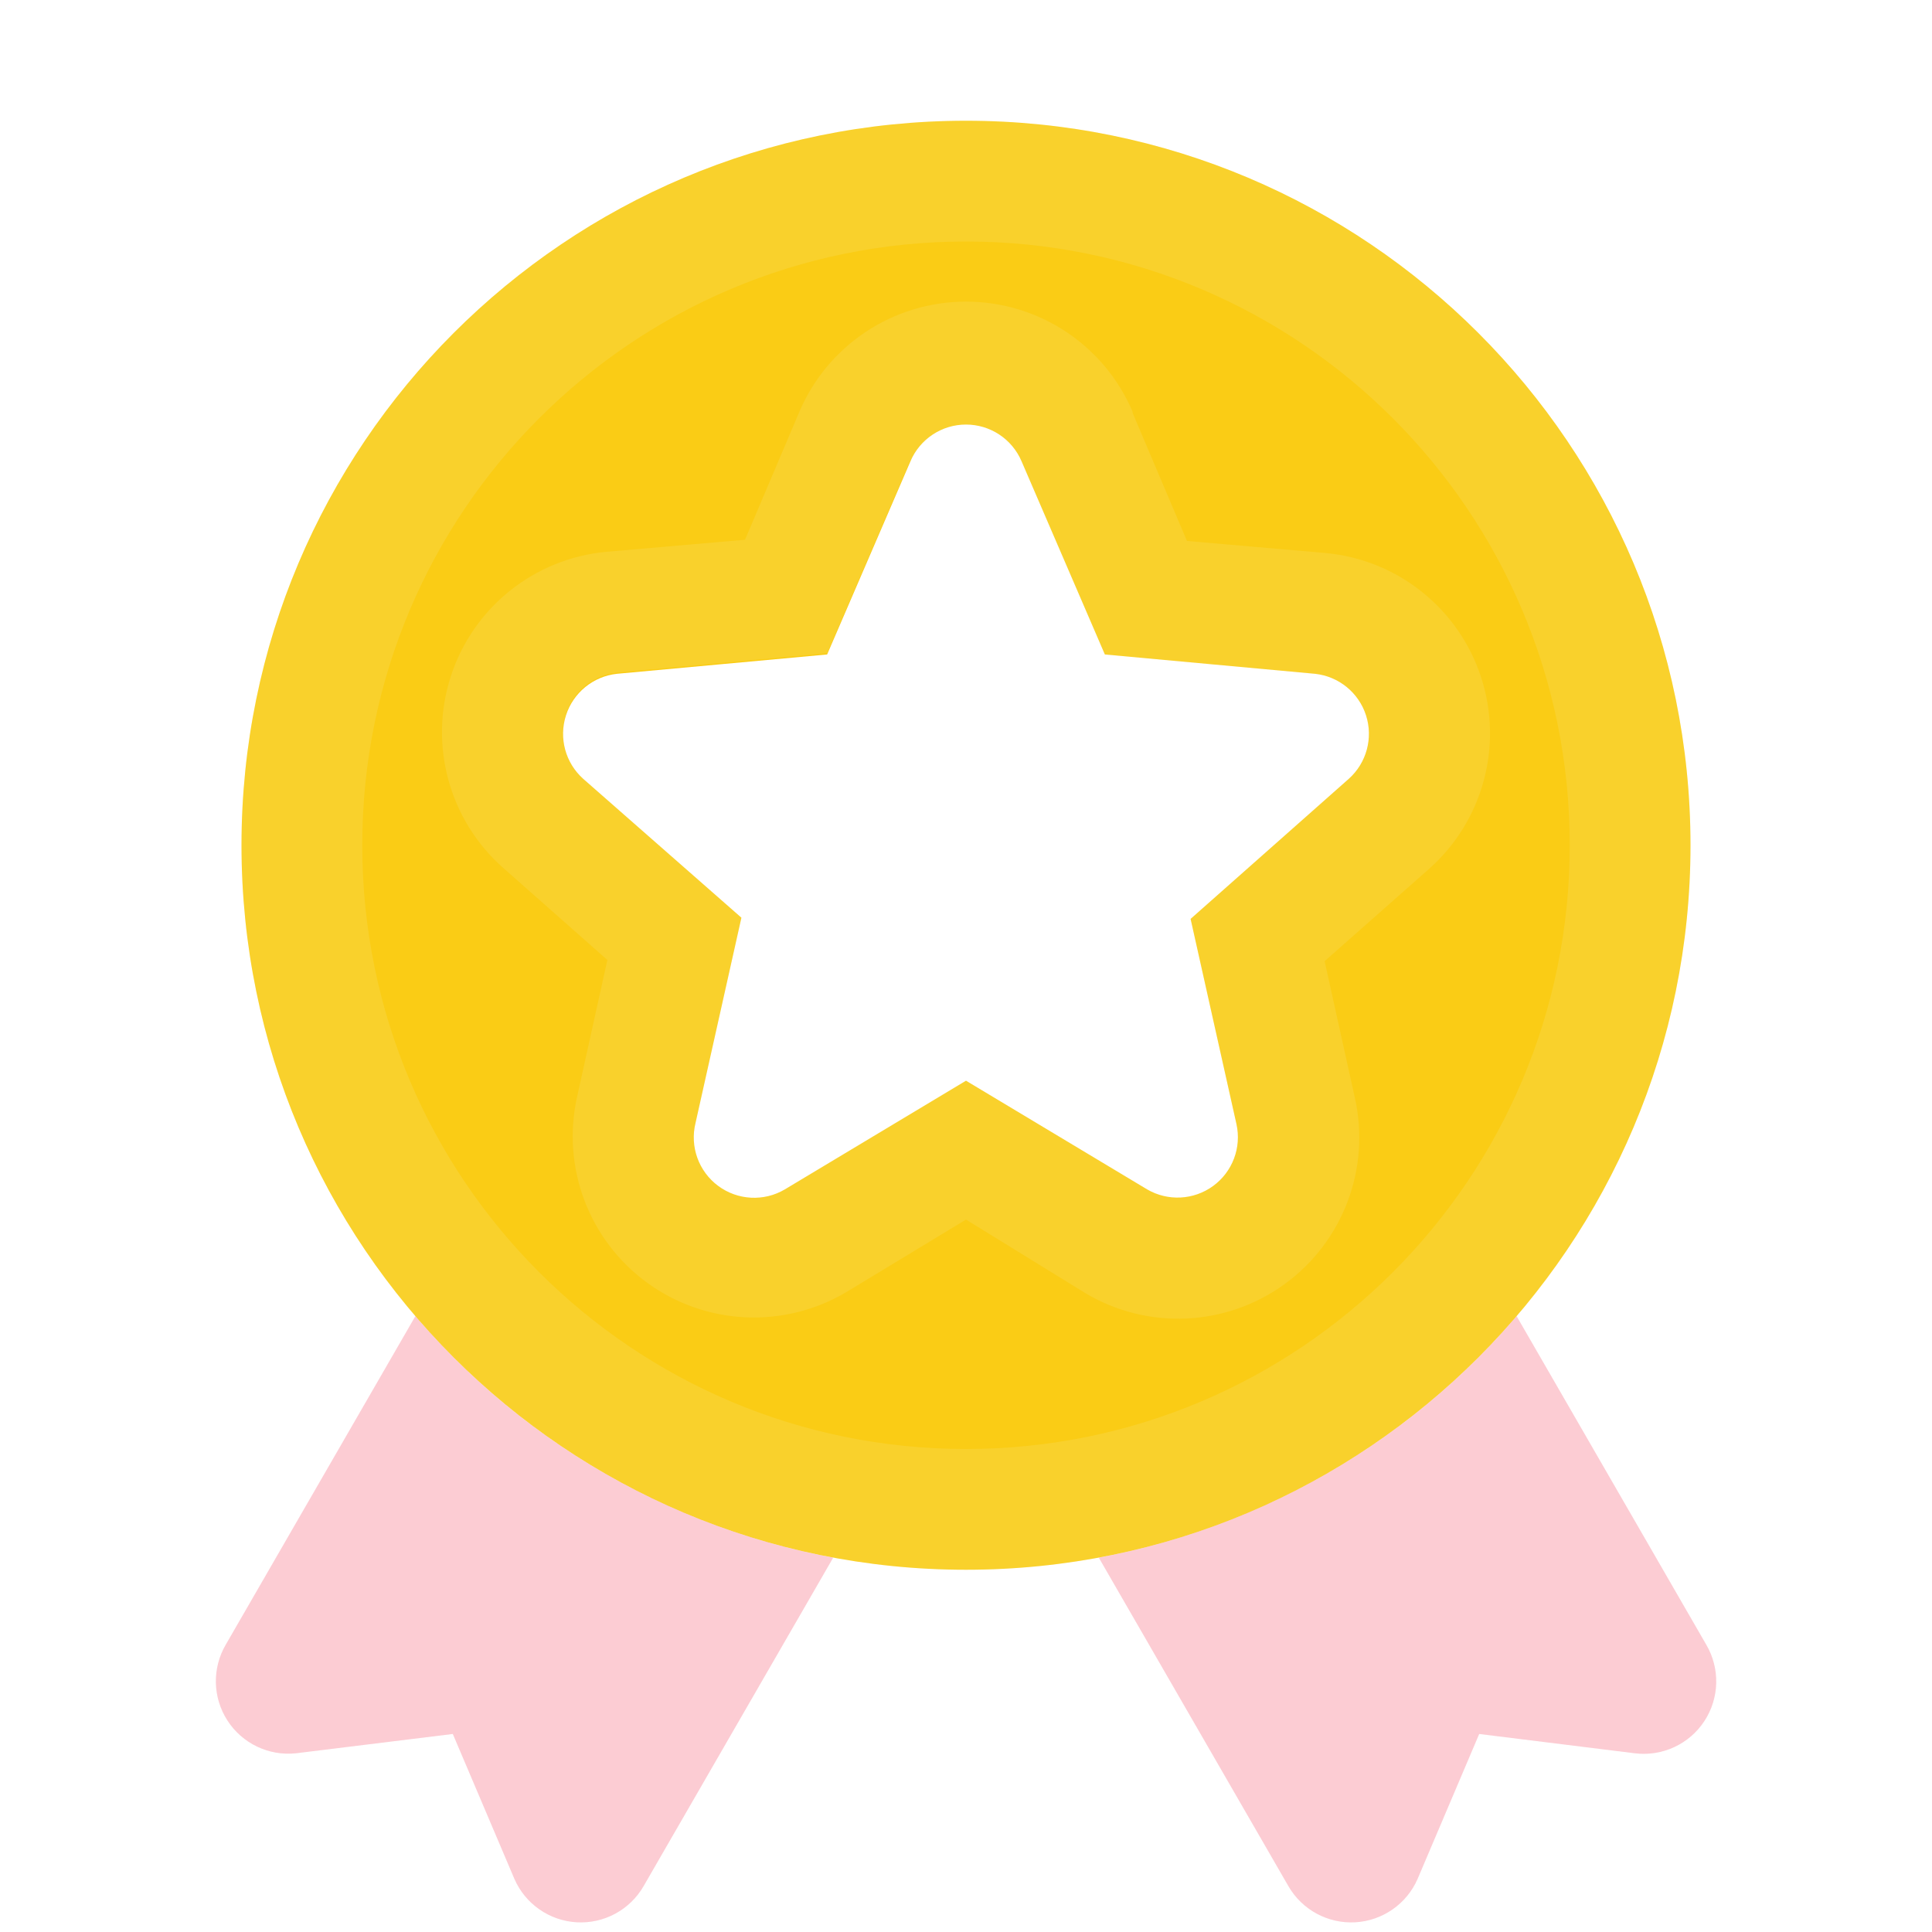
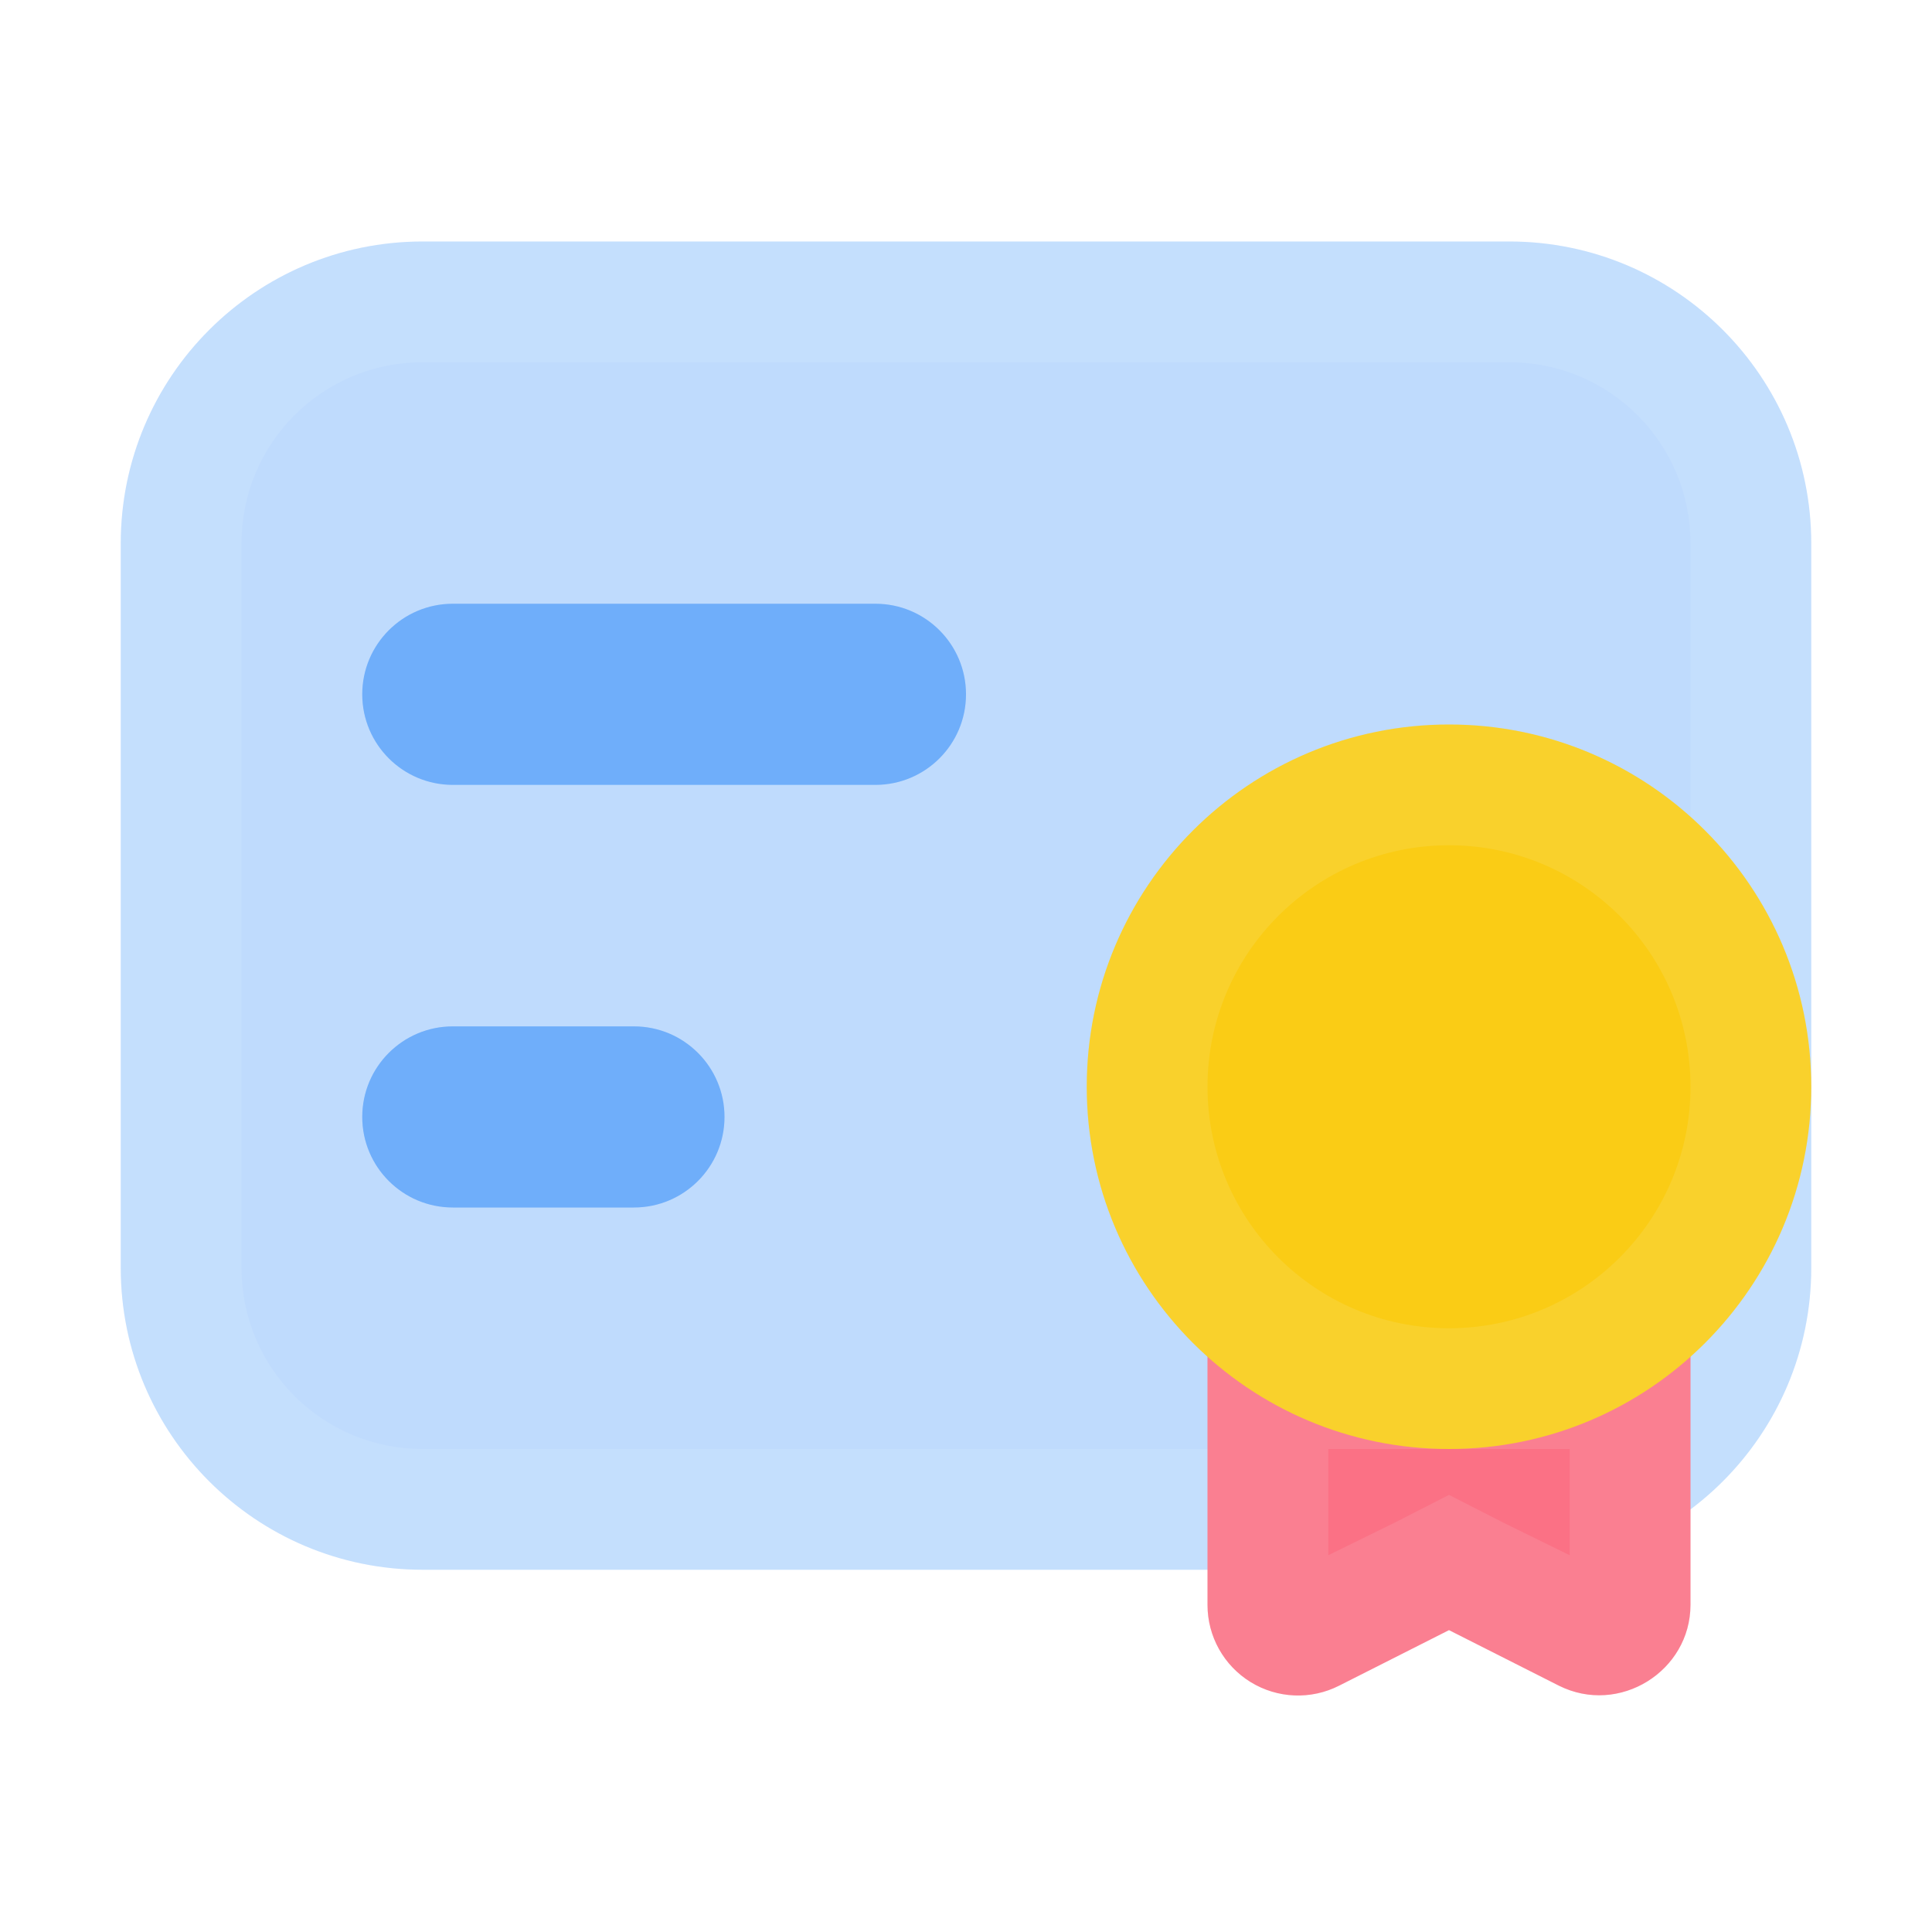
<svg xmlns="http://www.w3.org/2000/svg" xmlns:xlink="http://www.w3.org/1999/xlink" viewBox="0 0 16 16">
  <defs>
-     <path id="a" d="m12.56 10.9 1.57 2.72a.6.6 0 0 1-.59.9l-1.29-.16-.51 1.2a.6.6 0 0 1-1.07.06L9.1 12.9a6 6 0 0 0 3.46-2" />
-     <path id="b" d="m6.9 12.9-1.57 2.72a.6.6 0 0 1-1.07-.06l-.51-1.2-1.3.16a.6.6 0 0 1-.58-.9l1.57-2.72a6 6 0 0 0 3.46 2" />
+     <path id="a" d="M3.75 5h3.5a.75.75 0 0 1 0 1.5h-3.5a.75.75 0 0 1 0-1.5m0 3.5h1.5a.75.75 0 0 1 0 1.5h-1.5a.75.75 0 0 1 0-1.5" />
  </defs>
-   <path fill="#facc15" fill-rule="evenodd" d="M8 1a6 6 0 1 1 0 12A6 6 0 0 1 8 1m.46 2.82a.5.5 0 0 0-.92 0l-.69 1.6-1.74.16a.5.5 0 0 0-.28.87L6.14 7.6l-.38 1.7a.5.5 0 0 0 .74.55l1.5-.9 1.5.9a.5.5 0 0 0 .74-.54l-.38-1.7 1.31-1.16a.5.5 0 0 0-.28-.87l-1.74-.16z" />
-   <path fill="#f8fafc" fill-opacity="0.1" d="M14 7A6 6 0 1 1 2 7a6 6 0 0 1 12 0M3 7a5 5 0 1 0 10 0A5 5 0 0 0 3 7m6.38-3.58.45 1.06 1.15.1a1.5 1.5 0 0 1 .85 2.62l-.86.76.25 1.13a1.5 1.5 0 0 1-2.23 1.62L8 10.1l-.99.6a1.5 1.5 0 0 1-2.23-1.62l.25-1.13-.86-.76a1.5 1.5 0 0 1 .85-2.62l1.15-.1.45-1.06a1.5 1.5 0 0 1 2.76 0m-1.84.4-.69 1.6-1.74.16a.5.5 0 0 0-.28.87L6.14 7.6l-.38 1.7a.5.5 0 0 0 .74.55l1.5-.9 1.5.9a.5.5 0 0 0 .74-.54l-.38-1.7 1.31-1.16a.5.5 0 0 0-.28-.87l-1.74-.16-.7-1.6a.5.5 0 0 0-.9 0" />
-   <use xlink:href="#a" fill="#fb7185" fill-opacity=".4" fill-rule="evenodd" />
+   <path fill="#60a5fa" fill-opacity=".4" fill-rule="evenodd" d="M3.5 2h9A2.5 2.5 0 0 1 15 4.5v6a2.5 2.5 0 0 1-2.5 2.5h-9A2.5 2.5 0 0 1 1 10.5v-6A2.5 2.5 0 0 1 3.5 2" />
+   <path fill="#f8fafc" fill-opacity="0.1" d="M15 4.5v6a2.5 2.5 0 0 1-2.5 2.5h-9A2.5 2.5 0 0 1 1 10.5v-6A2.5 2.5 0 0 1 3.5 2h9A2.5 2.5 0 0 1 15 4.5M3.5 3C2.67 3 2 3.67 2 4.5v6c0 .83.67 1.5 1.5 1.5h9c.83 0 1.5-.67 1.5-1.5v-6c0-.83-.67-1.5-1.5-1.5z" />
+   <path fill="#fb7185" fill-rule="evenodd" d="M10 11h4v2.29c0 .55-.59.92-1.09.67L12 13.5l-.91.46a.75.75 0 0 1-1.09-.67z" />
+   <path fill="#f8fafc" fill-opacity="0.1" d="M14 13.29c0 .55-.59.92-1.09.67L12 13.5l-.91.46a.75.75 0 0 1-1.09-.67V11h4zM11 12v.88l.55-.27.45-.23.45.23.55.27V12z" />
+   <circle cx="12" cy="9" r="3" fill="#facc15" fill-rule="evenodd" />
+   <path fill="#f8fafc" fill-opacity="0.1" d="M15 9a3 3 0 1 1-6 0 3 3 0 0 1 6 0m-5 0a2 2 0 1 0 4 0 2 2 0 0 0-4 0" />
+   <use xlink:href="#a" fill="#60a5fa" fill-rule="evenodd" />
  <use xlink:href="#a" fill="#f8fafc" fill-opacity="0.1" fill-rule="evenodd" />
-   <use xlink:href="#b" fill="#fb7185" fill-opacity=".4" fill-rule="evenodd" />
-   <use xlink:href="#b" fill="#f8fafc" fill-opacity="0.1" fill-rule="evenodd" />
</svg>
